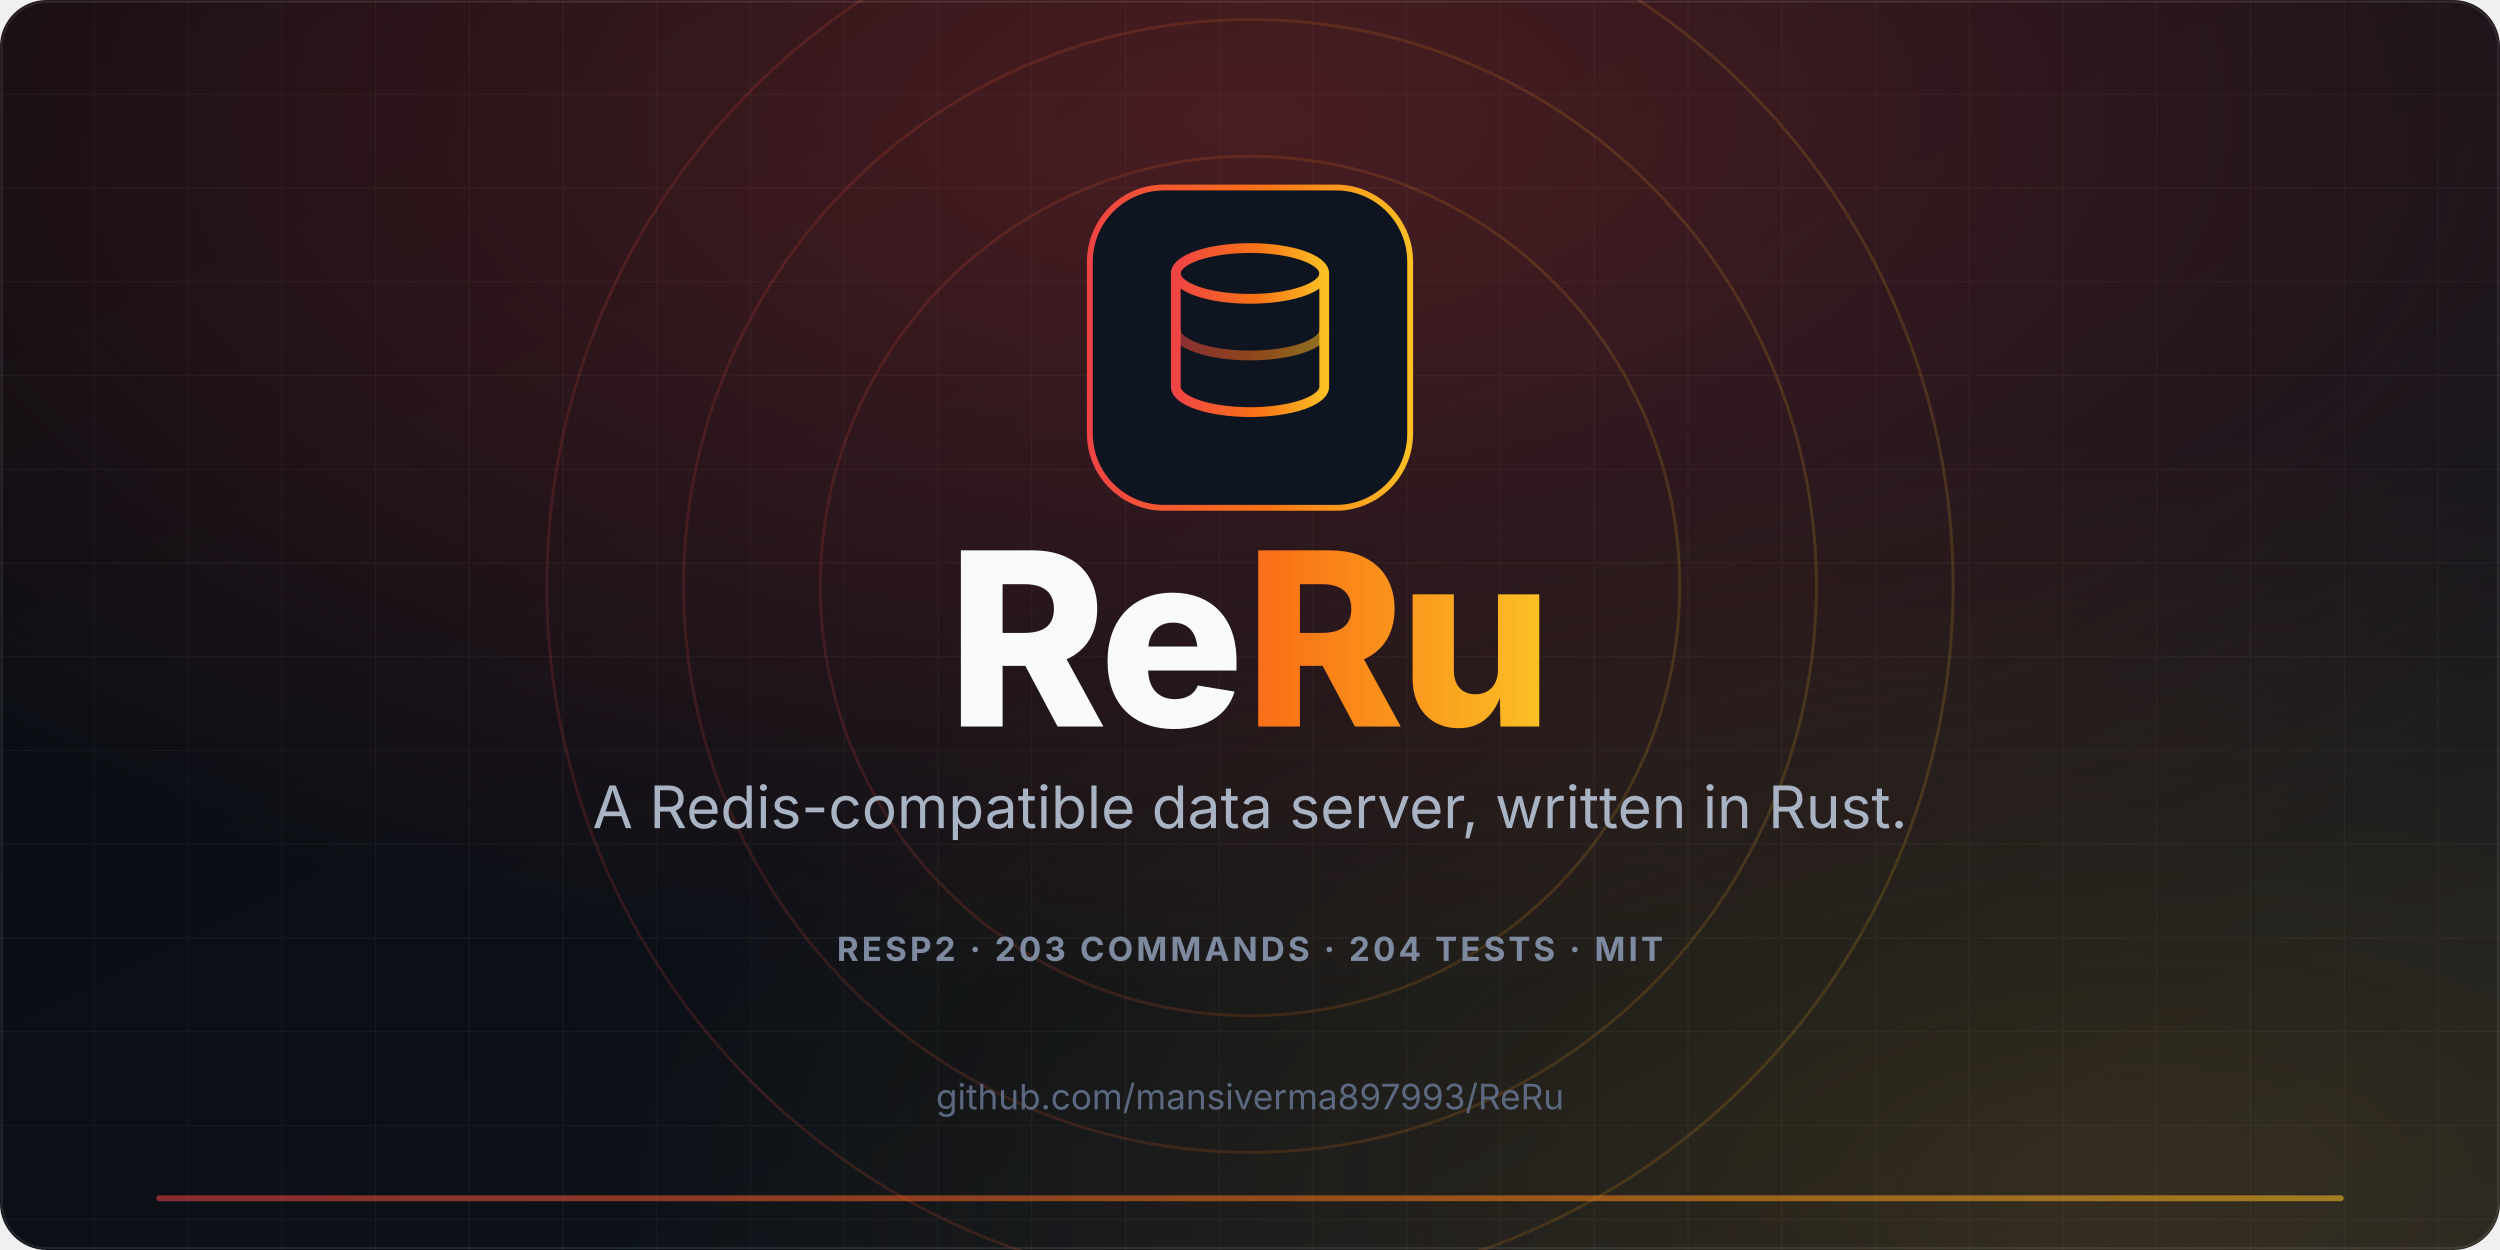
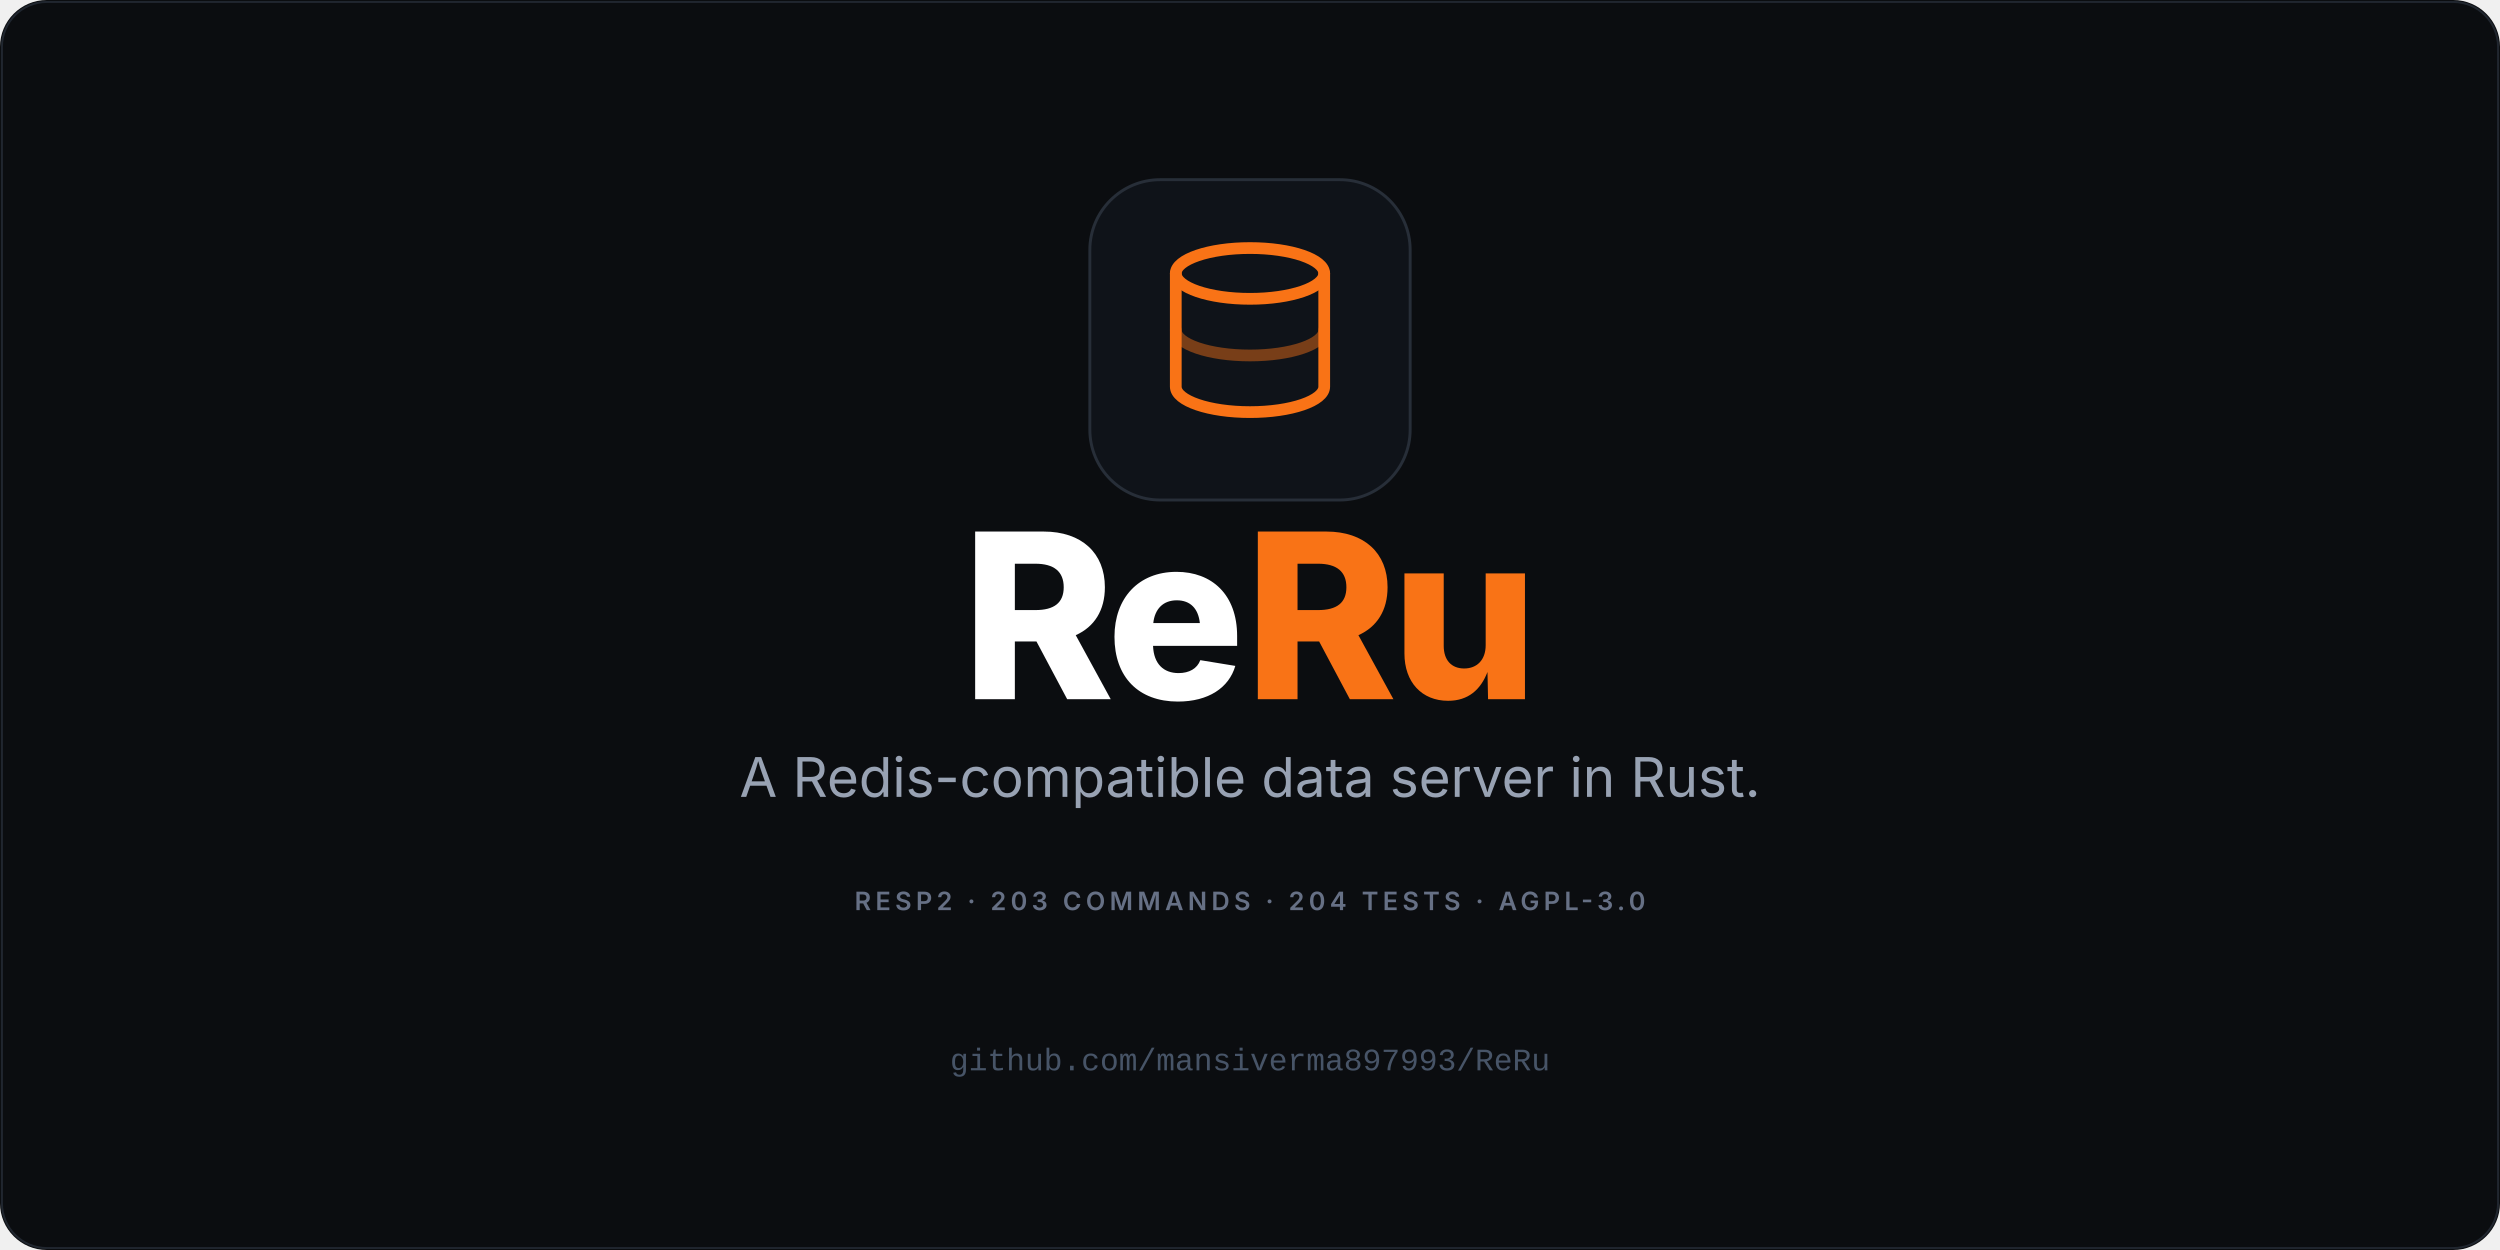
<svg xmlns="http://www.w3.org/2000/svg" width="1280" height="640" viewBox="0 0 1280 640" role="img" aria-label="ReRu — a Redis-compatible data server written in Rust">
-   <defs>
-     <linearGradient id="bg" x1="0" y1="0" x2="1" y2="1">
-       <stop offset="0" stop-color="#080b10" />
-       <stop offset="0.6" stop-color="#0c1118" />
-       <stop offset="1" stop-color="#121a26" />
-     </linearGradient>
-     <linearGradient id="accent" x1="0" y1="0" x2="1" y2="0">
-       <stop offset="0" stop-color="#ef4444" />
-       <stop offset="0.55" stop-color="#f97316" />
-       <stop offset="1" stop-color="#fbbf24" />
-     </linearGradient>
-     <radialGradient id="glow" cx="0.5" cy="0.1" r="0.7">
-       <stop offset="0" stop-color="#ef4444" stop-opacity="0.28" />
-       <stop offset="1" stop-color="#ef4444" stop-opacity="0" />
-     </radialGradient>
-     <radialGradient id="glow2" cx="0.85" cy="0.95" r="0.6">
-       <stop offset="0" stop-color="#f59e0b" stop-opacity="0.16" />
-       <stop offset="1" stop-color="#f59e0b" stop-opacity="0" />
-     </radialGradient>
-     <pattern id="grid" width="48" height="48" patternUnits="userSpaceOnUse">
-       <path d="M48 0H0V48" fill="none" stroke="#ffffff" stroke-opacity="0.04" stroke-width="1" />
-     </pattern>
-     <clipPath id="frame">
-       <rect width="1280" height="640" rx="24" />
-     </clipPath>
-   </defs>
-   <g clip-path="url(#frame)">
-     <rect width="1280" height="640" fill="url(#bg)" />
-     <rect width="1280" height="640" fill="url(#grid)" />
-     <rect width="1280" height="640" fill="url(#glow)" />
-     <rect width="1280" height="640" fill="url(#glow2)" />
-     <g opacity="0.16" stroke="url(#accent)" fill="none" stroke-width="1.5">
-       <circle cx="640" cy="300" r="220" />
-       <circle cx="640" cy="300" r="290" />
-       <circle cx="640" cy="300" r="360" />
-     </g>
-     <rect x="558" y="96" width="164" height="164" rx="38" fill="#0e1520" stroke="url(#accent)" stroke-width="3" />
-     <g stroke="url(#accent)" stroke-width="5" fill="none" stroke-linecap="round">
-       <ellipse cx="640" cy="140" rx="38" ry="13" />
-       <path d="M602 140 V198 A38 13 0 0 0 678 198 V140" />
-       <path d="M602 169 A38 13 0 0 0 678 169" opacity="0.55" />
-     </g>
-     <text x="640" y="372" text-anchor="middle" font-family="'Inter','Segoe UI',system-ui,-apple-system,'Helvetica Neue',Arial,sans-serif" font-size="124" font-weight="800" letter-spacing="-3" fill="#f8fafc">Re<tspan fill="url(#accent)">Ru</tspan>
-     </text>
-     <text x="640" y="424" text-anchor="middle" font-family="'Inter','Segoe UI',system-ui,-apple-system,'Helvetica Neue',Arial,sans-serif" font-size="30" fill="#a8b3c4">A Redis-compatible data server, written in Rust.</text>
-     <g font-family="'Inter','Segoe UI',system-ui,-apple-system,'Helvetica Neue',Arial,sans-serif" font-size="17" font-weight="700" fill="#7d8aa0" letter-spacing="1.6">
-       <text x="640" y="492" text-anchor="middle">RESP2   ·   203 COMMANDS   ·   204 TESTS   ·   MIT</text>
-     </g>
-     <text x="640" y="568" text-anchor="middle" font-family="'Inter','Segoe UI',system-ui,-apple-system,'Helvetica Neue',Arial,sans-serif" font-size="18" fill="#5b6880">github.com/mansiverma897993/ReRu</text>
-     <rect x="80" y="612" width="1120" height="3" rx="1.5" fill="url(#accent)" opacity="0.55" />
+   <rect width="1280" height="640" rx="24" fill="#0B0D10" />
+   <rect x="1" y="1" width="1278" height="638" rx="23" fill="none" stroke="#20262F" />
+   <rect x="558" y="92" width="164" height="164" rx="36" fill="#0F1319" stroke="#272E38" stroke-width="1.5" />
+   <g stroke="#F97316" stroke-width="6" fill="none" stroke-linecap="round">
+     <ellipse cx="640" cy="140" rx="38" ry="13" />
+     <path d="M602 140 V198 A38 13 0 0 0 678 198 V140" />
+     <path d="M602 169 A38 13 0 0 0 678 169" opacity="0.45" />
  </g>
-   <rect x="1" y="1" width="1278" height="638" rx="23" fill="none" stroke="#ffffff" stroke-opacity="0.09" />
+   <text x="640" y="358" text-anchor="middle" font-family="'Inter','Segoe UI',system-ui,-apple-system,'Helvetica Neue',Arial,sans-serif" font-size="118" font-weight="800" letter-spacing="-3" fill="#FFFFFF">Re<tspan fill="#F97316">Ru</tspan>
+   </text>
+   <text x="640" y="408" text-anchor="middle" font-family="'Inter','Segoe UI',system-ui,-apple-system,'Helvetica Neue',Arial,sans-serif" font-size="28" font-weight="400" fill="#98A2B3">A Redis-compatible data server in Rust.</text>
+   <text x="640" y="466" text-anchor="middle" font-family="'Inter','Segoe UI',system-ui,-apple-system,'Helvetica Neue',Arial,sans-serif" font-size="13" font-weight="600" letter-spacing="2.2" fill="#667085">RESP2   ·   203 COMMANDS   ·   204 TESTS   ·   AGPL-3.0</text>
+   <text x="640" y="548" text-anchor="middle" font-family="'SFMono-Regular',Menlo,Consolas,'Liberation Mono',monospace" font-size="16" fill="#475467">github.com/mansiverma897993/ReRu</text>
</svg>
